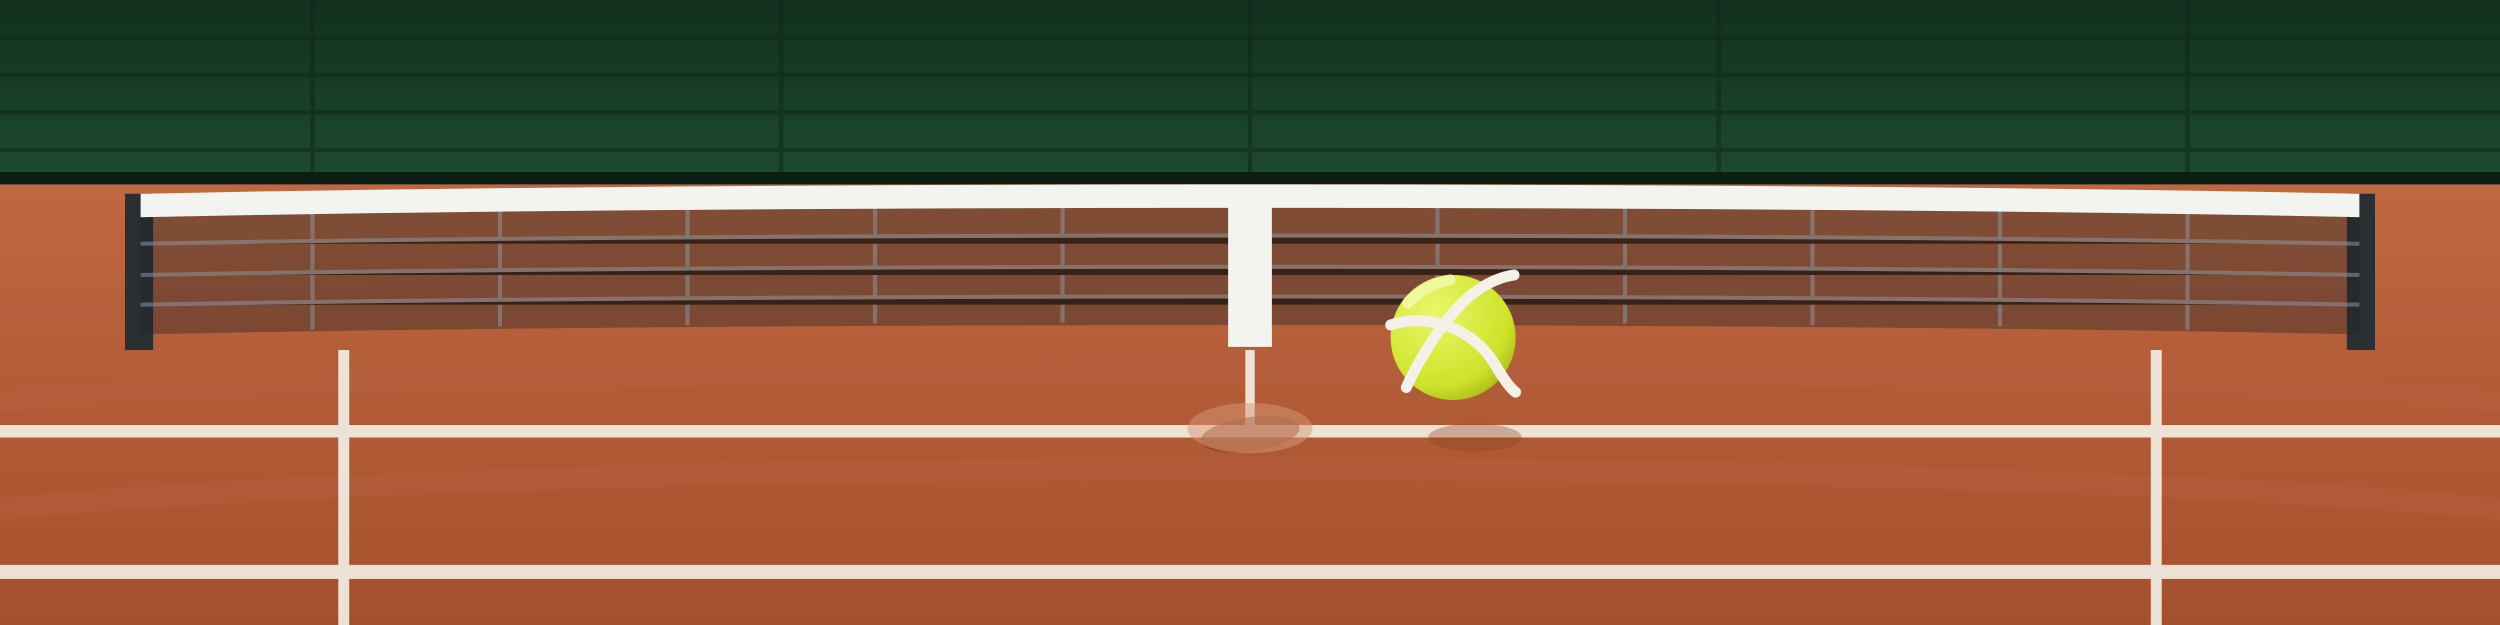
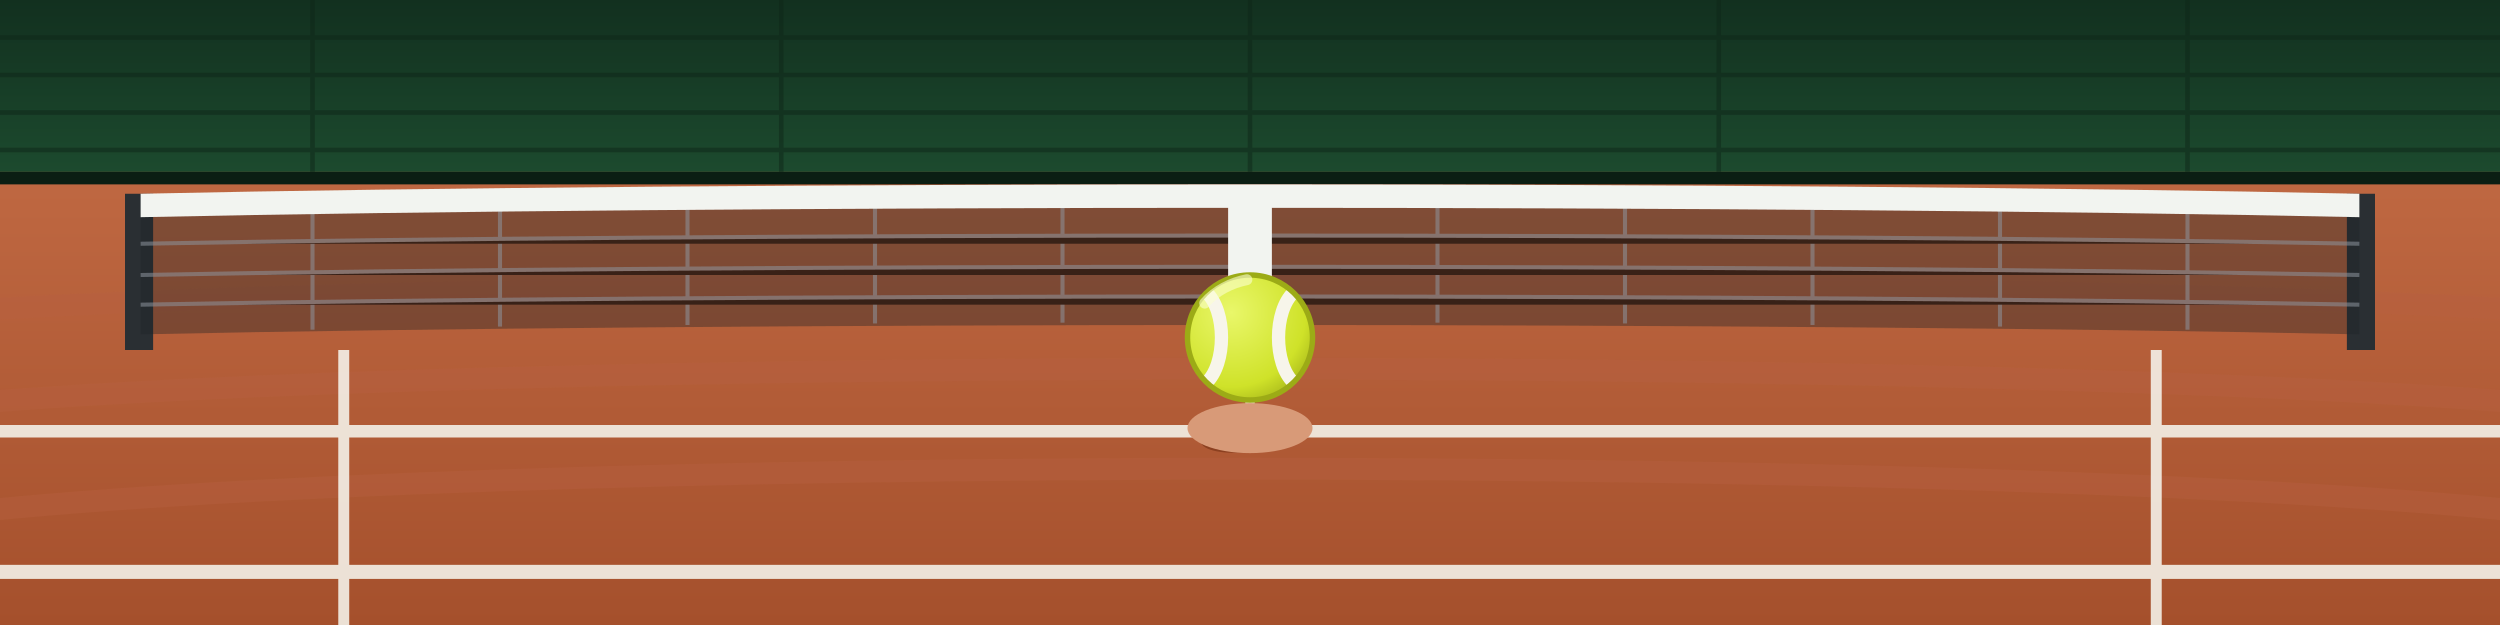
<svg xmlns="http://www.w3.org/2000/svg" viewBox="0 0 160 40" width="1600" height="400" role="presentation" preserveAspectRatio="xMidYMid slice">
  <style>
-     .puff { animation: dust 4.5s ease-out infinite }
+     /* Over the net and back. The clay only puffs on the beat the ball lands. */
+     .rally { animation: over 5.2s linear infinite }
+     @keyframes over {
+       0%   { transform: translate(-30px,7px) }
+       12%  { transform: translate(-20px,-3px) }
+       25%  { transform: translate(-8px,-8px) }
+       37%  { transform: translate(8px,-6px) }
+       50%  { transform: translate(30px,7px) }
+       62%  { transform: translate(20px,-3px) }
+       75%  { transform: translate(8px,-8px) }
+       87%  { transform: translate(-8px,-6px) }
+       100% { transform: translate(-30px,7px) }
+     }
+     .turnball { animation: turning 2.6s linear infinite;
+                 transform-box: fill-box; transform-origin: 50% 50% }
+     @keyframes turning { to { transform: rotate(360deg) } }
+     .puff { animation: dust 5.2s linear infinite;
+             transform-box: fill-box; transform-origin: 50% 50% }
    @keyframes dust {
-       0% { transform: scale(.4); opacity: .8 }
-       60%,100% { transform: scale(1.6); opacity: 0 }
+       0%   { transform: translateX(-30px) scale(.4); opacity: .75 }
+       14%  { transform: translateX(-30px) scale(1.5); opacity: 0 }
+       49%  { transform: translateX(30px) scale(.4); opacity: 0 }
+       50%  { transform: translateX(30px) scale(.4); opacity: .75 }
+       64%  { transform: translateX(30px) scale(1.5); opacity: 0 }
+       100% { transform: translateX(-30px) scale(.4); opacity: 0 }
    }
-     .puff { transform-box: fill-box; transform-origin: 50% 50% }
-     @media (prefers-reduced-motion: reduce) { .puff { animation: none; opacity: .25 } }
+     .mark { animation: fade 5.2s linear infinite }
+     @keyframes fade {
+       0%,49%   { transform: translateX(-30px); opacity: .55 }
+       50%,100% { transform: translateX(30px); opacity: .55 }
+     }
+     @media (prefers-reduced-motion: reduce) {
+       .rally, .turnball, .puff, .mark { animation: none; opacity: .3 }
+     }
  </style>
  <defs>
    <linearGradient id="clay" x1="0" y1="0" x2="0" y2="1">
      <stop offset="0%" stop-color="#C9714A" />
      <stop offset="100%" stop-color="#A5502C" />
    </linearGradient>
    <linearGradient id="backdrop" x1="0" y1="0" x2="0" y2="1">
      <stop offset="0%" stop-color="#12301F" />
      <stop offset="100%" stop-color="#1C4A2E" />
    </linearGradient>
    <radialGradient id="fuzz" cx=".35" cy=".3" r=".85">
      <stop offset="0%" stop-color="#E9F76A" />
      <stop offset="70%" stop-color="#CFE229" />
      <stop offset="100%" stop-color="#9CAB16" />
    </radialGradient>
  </defs>
  <rect width="160" height="40" fill="url(#clay)" />
  <path d="M0 0 L160 0 L160 11 L0 11 Z" fill="url(#backdrop)" />
  <g stroke="#0E2618" stroke-width=".3" opacity=".5">
    <path d="M0 2.4 L160 2.4" />
    <path d="M0 4.8 L160 4.8" />
    <path d="M0 7.2 L160 7.2" />
    <path d="M0 9.6 L160 9.6" />
    <path d="M20 0 L20 11" />
    <path d="M50 0 L50 11" />
    <path d="M80 0 L80 11" />
    <path d="M110 0 L110 11" />
    <path d="M140 0 L140 11" />
  </g>
  <path d="M0 11 L160 11 L160 11.8 L0 11.8 Z" fill="#0B1E13" />
  <g stroke="#B76040" stroke-width="1.4" fill="none" opacity=".4">
    <path d="M-4 20 C30 17.6 130 17.6 164 20" />
    <path d="M-4 26 C30 22.8 130 22.8 164 26" />
    <path d="M-4 33 C30 29 130 29 164 33" />
  </g>
  <g>
    <path d="M8 22.4 L8 12.4 L9.8 12.4 L9.8 22.4 Z" fill="#2A2F33" />
    <path d="M150.2 22.4 L150.2 12.4 L152 12.4 L152 22.4 Z" fill="#2A2F33" />
    <path d="M9 13.6 C46 12.8 114 12.8 151 13.6 L151 21.4 C114 20.6 46 20.6 9 21.4 Z" fill="#1E2226" opacity=".38" />
    <g stroke="#8C949C" stroke-width=".26" opacity=".55">
      <path d="M20 13.1 L20 21.1" />
      <path d="M32 12.9 L32 20.9" />
      <path d="M44 12.85 L44 20.8" />
      <path d="M56 12.8 L56 20.7" />
      <path d="M68 12.8 L68 20.65" />
      <path d="M80 12.8 L80 20.6" />
      <path d="M92 12.8 L92 20.65" />
      <path d="M104 12.8 L104 20.7" />
      <path d="M116 12.85 L116 20.8" />
      <path d="M128 12.9 L128 20.9" />
      <path d="M140 13.1 L140 21.1" />
      <path d="M9 15.6 C46 14.9 114 14.9 151 15.6" />
      <path d="M9 17.6 C46 16.9 114 16.9 151 17.6" />
      <path d="M9 19.5 C46 18.8 114 18.8 151 19.5" />
    </g>
    <path d="M9 12.4 C46 11.6 114 11.6 151 12.4 L151 13.9 C114 13.1 46 13.1 9 13.9 Z" fill="#F2F4F0" />
    <path d="M78.6 12.5 L81.4 12.5 L81.4 22.2 L78.6 22.2 Z" fill="#F2F4F0" />
  </g>
  <g stroke="#F4F1E8" fill="none" opacity=".9">
    <path d="M0 27.6 L160 27.6" stroke-width=".8" />
    <path d="M80 27.6 L80 22.4" stroke-width=".6" />
    <path d="M22 22.4 L22 40" stroke-width=".7" />
    <path d="M138 22.4 L138 40" stroke-width=".7" />
    <path d="M0 36.6 L160 36.6" stroke-width=".9" />
  </g>
-   <ellipse cx="80" cy="27.8" rx="3.2" ry="1.1" fill="#8C4020" opacity=".55" transform="rotate(-8 80 27.8)" />
-   <ellipse class="puff" cx="80" cy="27.4" rx="4" ry="1.6" fill="#D89A78" opacity=".5" />
-   <g transform="translate(93 21.6)">
-     <ellipse cx="1.4" cy="6.4" rx="3" ry=".9" fill="#8C4020" opacity=".35" />
-     <circle cx="0" cy="0" r="4" fill="url(#fuzz)" />
-     <path d="M-4 -.8 C-1.6 -1.6 1.2 -.6 2.6 1.6 C3.2 2.6 3.6 3.2 4 3.5" fill="none" stroke="#F4F1E8" stroke-width=".7" stroke-linecap="round" />
-     <path d="M-3 3.2 C-2.2 1.4 -.6 -1.2 1 -2.6 C2.2 -3.6 3.2 -3.9 3.9 -4" fill="none" stroke="#F4F1E8" stroke-width=".7" stroke-linecap="round" />
-     <path d="M-2.9 -2.2 C-2.2 -3 -1.2 -3.5 -.2 -3.7" fill="none" stroke="#FBFFD0" stroke-width=".7" opacity=".6" stroke-linecap="round" />
+   <ellipse class="mark" cx="80" cy="27.8" rx="3.2" ry="1.1" fill="#8C4020" transform="rotate(-8 80 27.8)" />
+   <ellipse class="puff" cx="80" cy="27.4" rx="4" ry="1.6" fill="#D89A78" />
+   <g class="rally">
+     <g class="turnball" transform="translate(80 21.6)">
+       <circle cx="0" cy="0" r="4" fill="url(#fuzz)" />
+       <g fill="none" stroke="#F7F5EA" stroke-width=".85">
+         <path d="M-2.8 -2.9 C-1.5 -1.7 -1.5 1.7 -2.8 2.9" />
+         <path d="M2.8 -2.9 C1.5 -1.7 1.5 1.7 2.8 2.9" />
+       </g>
+       <circle cx="0" cy="0" r="4" fill="none" stroke="#9CAB16" stroke-width=".35" />
+       <path d="M-2.9 -2.2 C-2.2 -3 -1.2 -3.5 -.2 -3.7" fill="none" stroke="#FBFFD0" stroke-width=".7" opacity=".6" stroke-linecap="round" />
+     </g>
  </g>
</svg>
